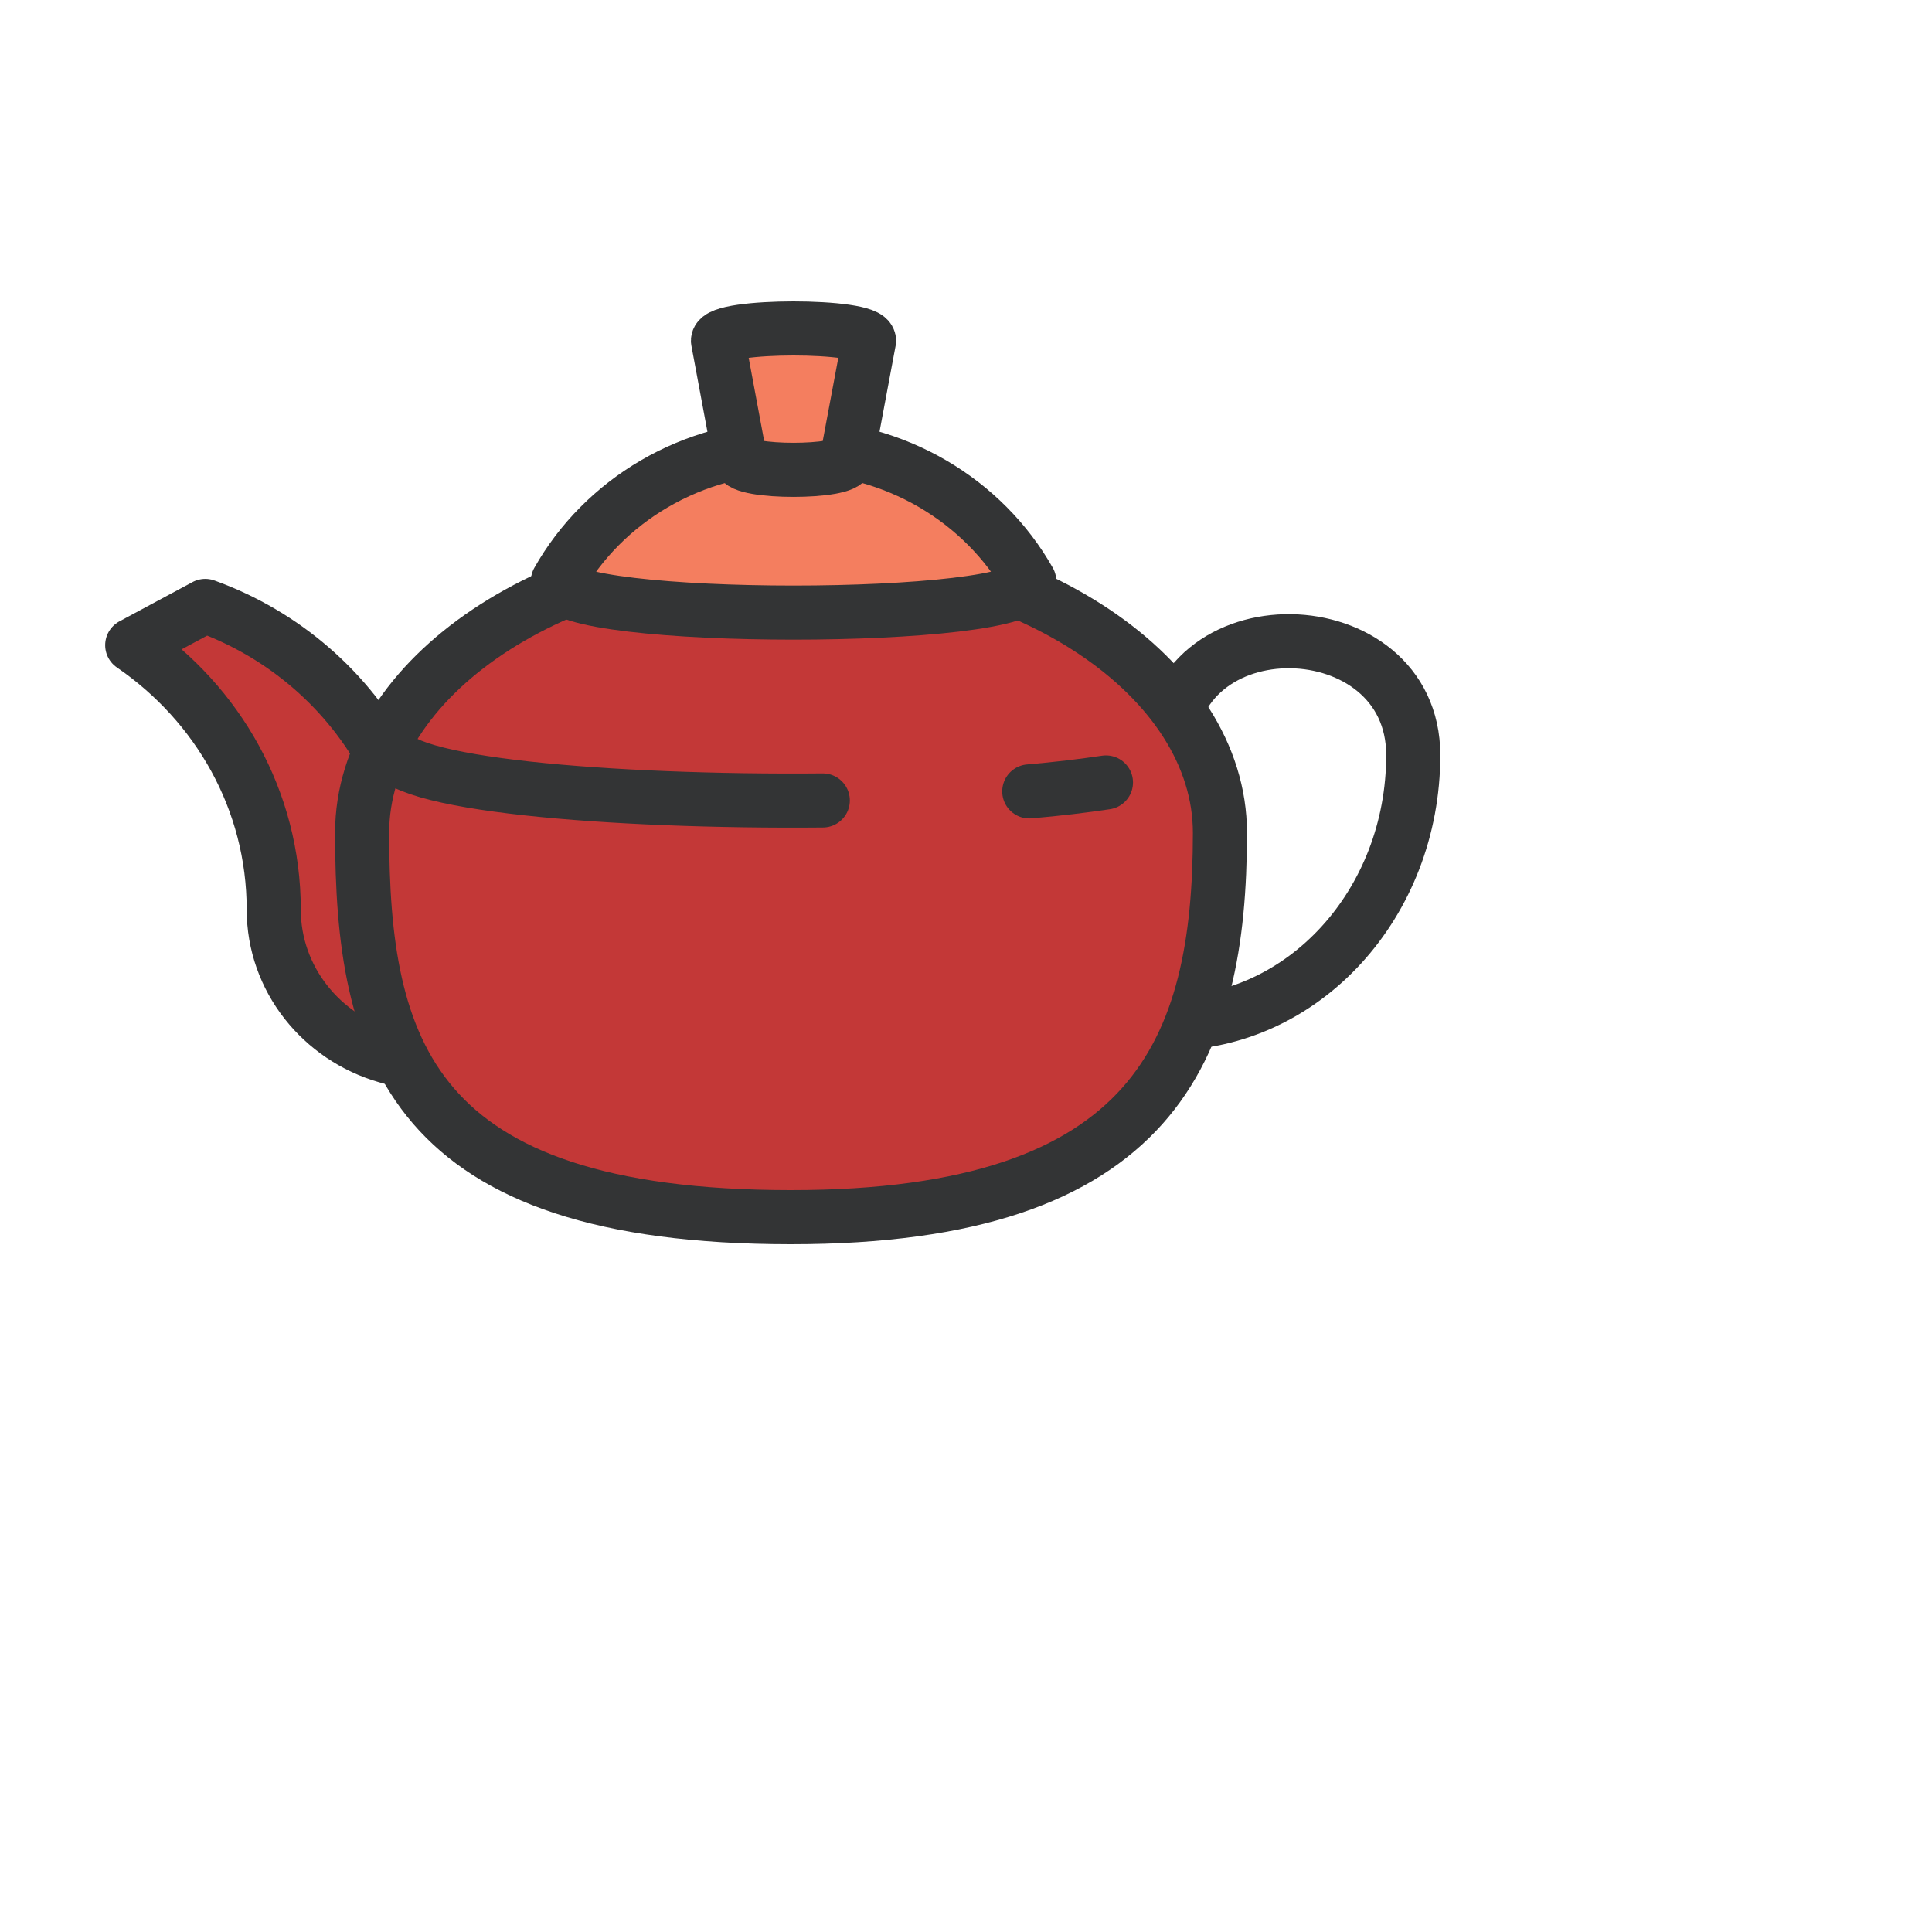
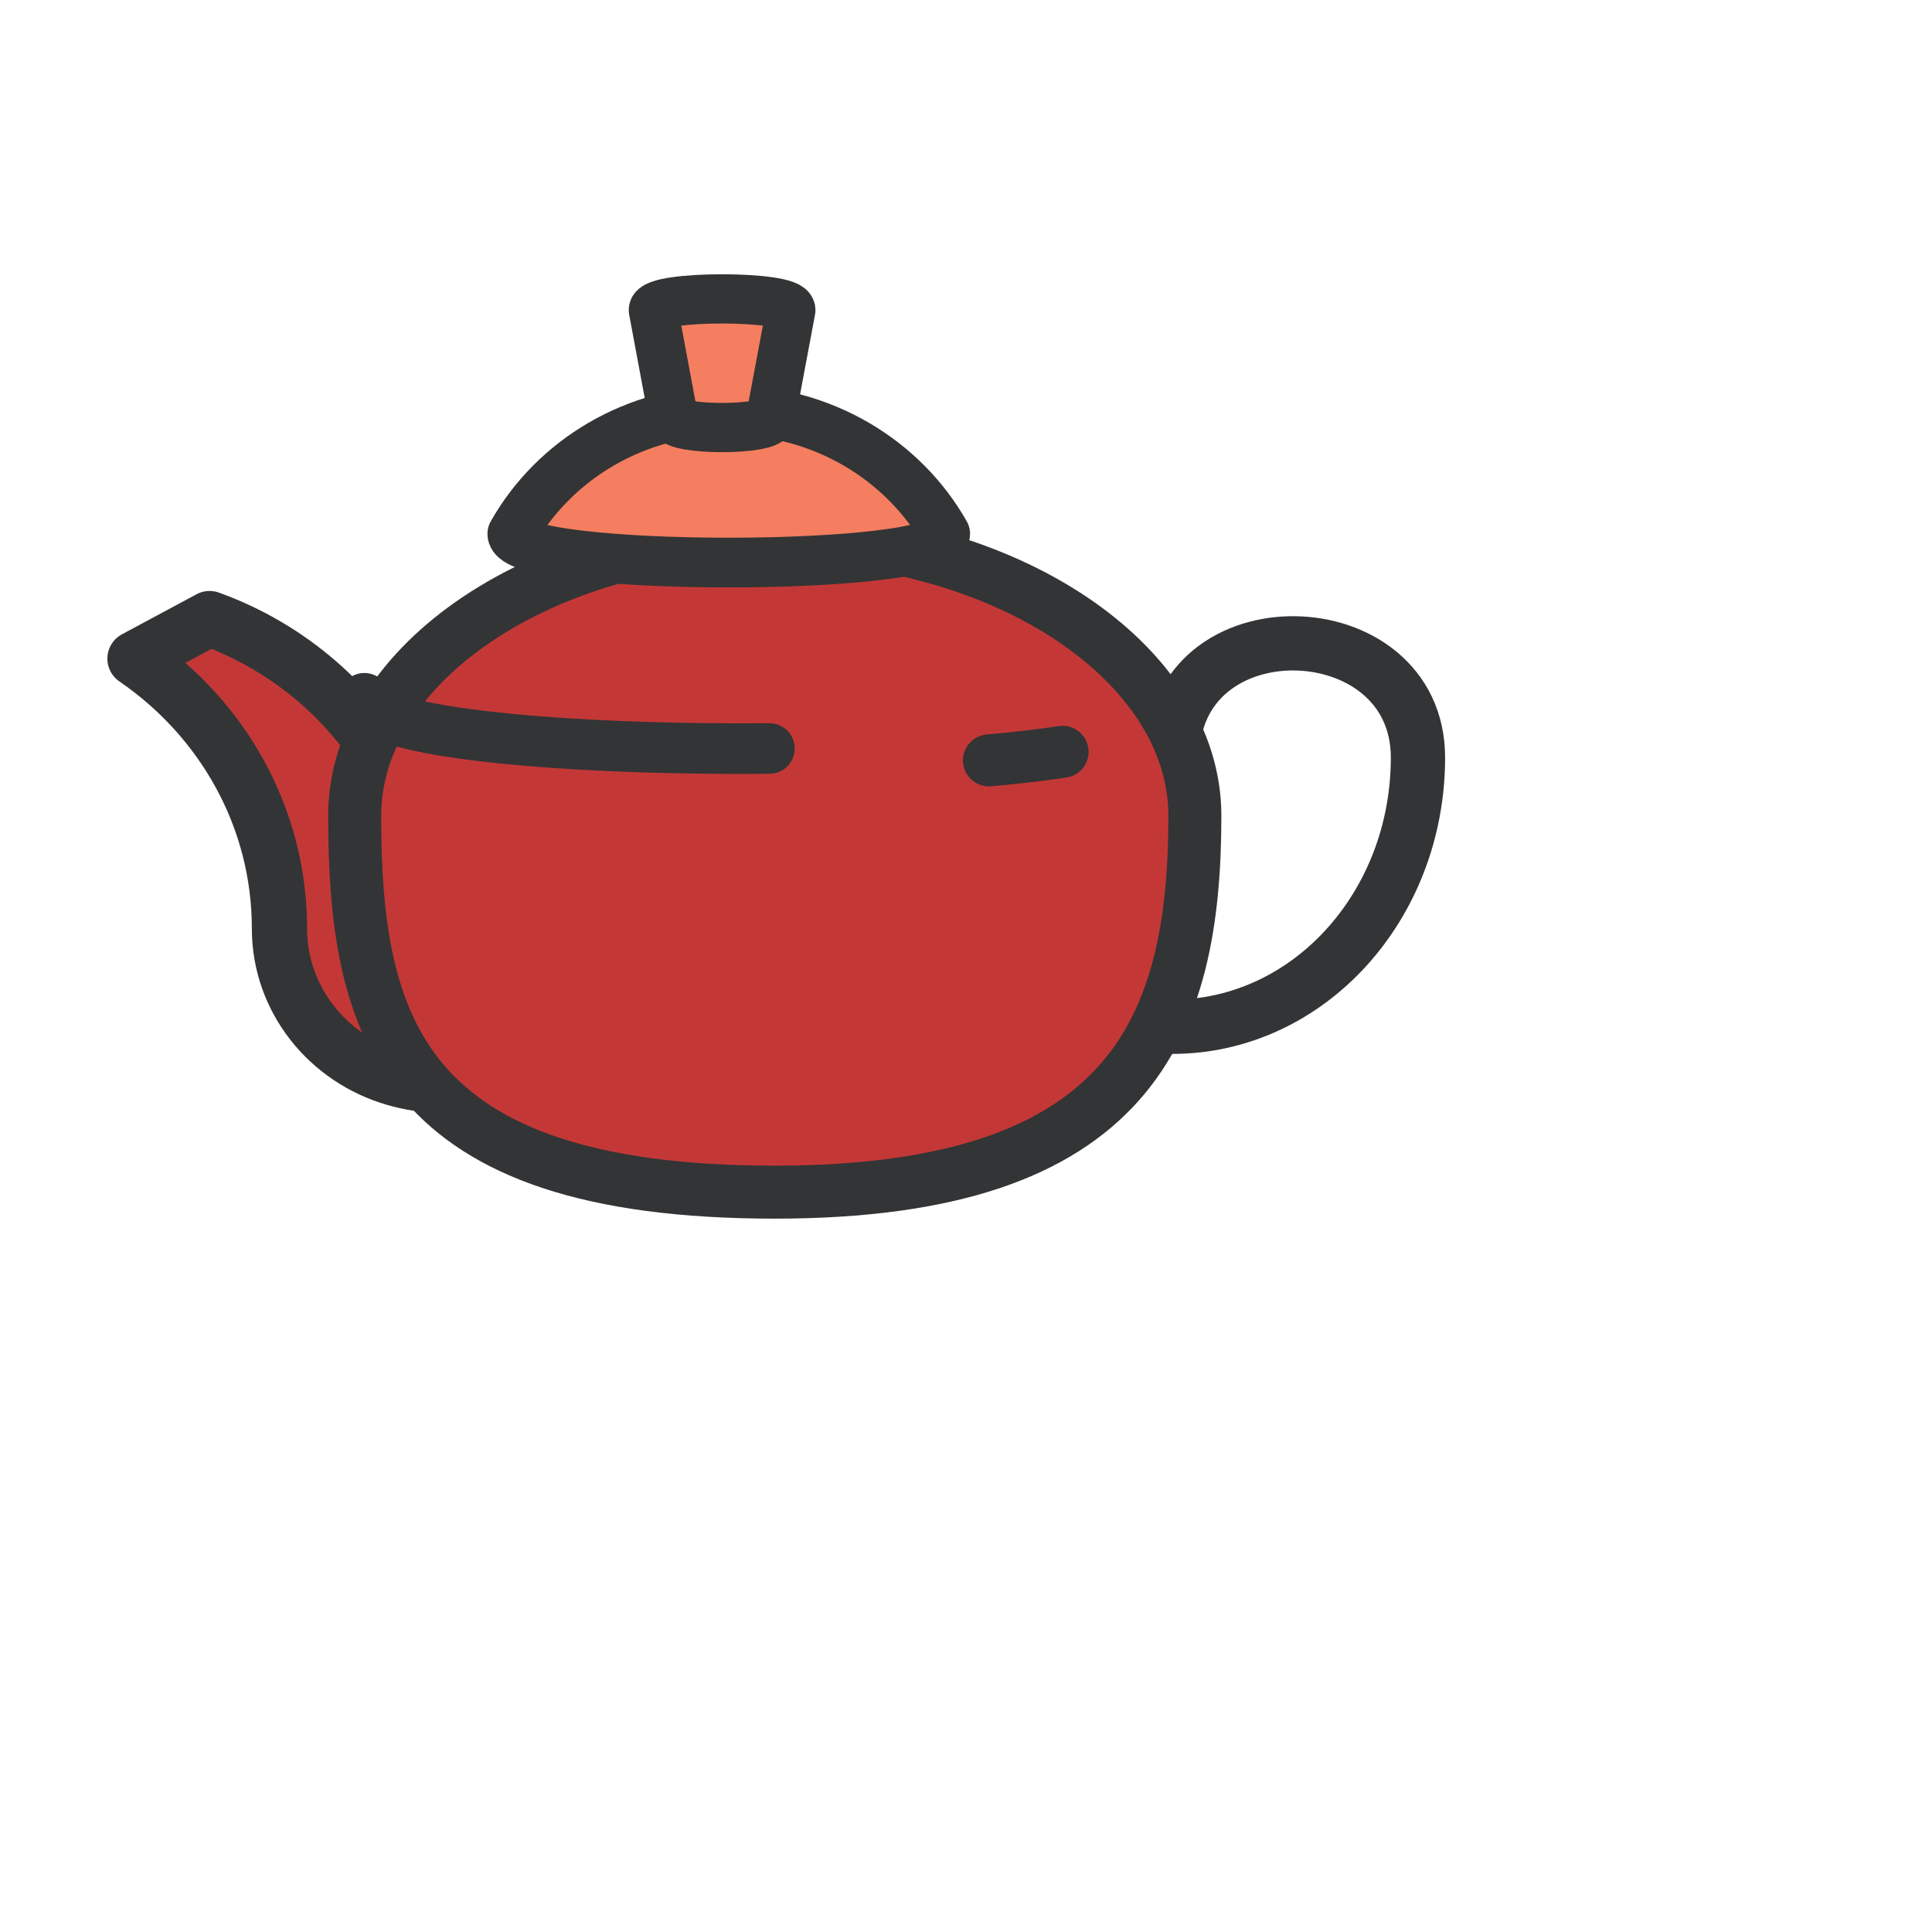
- <svg xmlns="http://www.w3.org/2000/svg" version="1.1" id="圖層_1" x="0px" y="0px" viewBox="0 0 128 128" xml:space="preserve" preserveAspectRatio="xMidYMid" width="200" height="200" style="margin-top:0px;margin-right:0px;margin-bottom:0px;margin-left:0px;display:block;shape-rendering:auto;background-position-x:0%;background-position-y:0%;background-size:auto;background-origin:padding-box;background-clip:border-box;background:scroll rgb(255, 255, 255) none  repeat;width:200px;height:200px;;animation:none">
+ <svg xmlns="http://www.w3.org/2000/svg" version="1.1" id="圖層_1" x="0px" y="0px" viewBox="0 0 128 128" xml:space="preserve" preserveAspectRatio="xMidYMid" width="200" height="200" style="margin-top:0px;margin-right:0px;margin-bottom:0px;margin-left:0px;display:block;shape-rendering:auto;background-position-x:0%;background-position-y:0%;background-size:auto;background-origin:padding-box;background-clip:border-box;background:scroll rgba(255, 255, 255, 0) none  repeat;width:200px;height:200px;;animation:none">
  <g class="ldl-scale" style="transform-origin:64px 64px;transform:matrix(0.8, 0, 0, 0.8, 0, 0);;animation:none">
    <g class="ldl-ani">
      <g class="ldl-layer">
-         <g class="ldl-ani" style="transform-box:view-box;transform:matrix(1, 0, 0, 1, 0, 0);animation-duration:1s;animation-timing-function:linear;animation-delay:-0.556s;animation-iteration-count:infinite;animation-direction:normal;animation-fill-mode:forwards;animation-play-state:paused;animation-name:animate;animation-timeline:auto;animation-range-start:normal;animation-range-end:normal;transform-origin:64px 64px;;animation:none">
+         <g class="ldl-ani" style="transform-origin:64px 64px;transform:matrix(1.03, 0, 0, 1.03, 0, 0);animation-duration:1s;animation-timing-function:linear;animation-delay:-0.556s;animation-iteration-count:infinite;animation-direction:normal;animation-fill-mode:forwards;animation-play-state:paused;animation-name:animate;animation-timeline:auto;animation-range-start:normal;animation-range-end:normal;transform-box:view-box;;animation:none">
          <path fill="none" d="z" style="stroke-width:1px;fill:none;;animation:none" />
        </g>
      </g>
      <g class="ldl-layer">
-         <g class="ldl-ani" style="transform-box:view-box;transform:matrix(1, 0, 0, 1, 0, 0);animation-duration:1s;animation-timing-function:linear;animation-delay:-0.611s;animation-iteration-count:infinite;animation-direction:normal;animation-fill-mode:forwards;animation-play-state:paused;animation-name:animate;animation-timeline:auto;animation-range-start:normal;animation-range-end:normal;transform-origin:64px 64px;;animation:none">
+         <g class="ldl-ani" style="transform-origin:64px 64px;transform:matrix(1.0209, 0, 0, 1.0209, 0, 0);animation-duration:1s;animation-timing-function:linear;animation-delay:-0.611s;animation-iteration-count:infinite;animation-direction:normal;animation-fill-mode:forwards;animation-play-state:paused;animation-name:animate;animation-timeline:auto;animation-range-start:normal;animation-range-end:normal;transform-box:view-box;;animation:none">
          <path fill="#C33837" stroke="#333435" stroke-width="4.48" stroke-linecap="round" stroke-linejoin="round" stroke-miterlimit="12.8" d="M45.17,79.62c-2.34-2.04-7.28-1.14-9.22-4.61c-2.05-3.67-1.96-8.1-3.92-11.83c-3.14-5.96-8.49-10.64-15.03-13l-6.05,3.25 c7.09,4.86,11.72,12.85,11.72,21.9c0,5.73,3.94,10.59,9.36,12.15c1.19,0.35,2.44,0.54,3.75,0.54c3.48,0,11.64-1.64,10.52-6.45 C46.11,80.69,45.71,80.08,45.17,79.62z" style="stroke-width:4.48px;fill:rgb(195, 56, 55);stroke:rgb(51, 52, 53);;animation:none" />
        </g>
      </g>
      <g class="ldl-layer">
-         <g class="ldl-ani" style="transform-box:view-box;transform:matrix(1, 0, 0, 1, 0, 0);animation-duration:1s;animation-timing-function:linear;animation-delay:-0.667s;animation-iteration-count:infinite;animation-direction:normal;animation-fill-mode:forwards;animation-play-state:paused;animation-name:animate;animation-timeline:auto;animation-range-start:normal;animation-range-end:normal;transform-origin:64px 64px;;animation:none">
+         <g class="ldl-ani" style="transform-origin:64px 64px;transform:matrix(1.00333, 0, 0, 1.00333, 0, 0);animation-duration:1s;animation-timing-function:linear;animation-delay:-0.667s;animation-iteration-count:infinite;animation-direction:normal;animation-fill-mode:forwards;animation-play-state:paused;animation-name:animate;animation-timeline:auto;animation-range-start:normal;animation-range-end:normal;transform-box:view-box;;animation:none">
          <path fill="none" stroke="#333435" stroke-width="4.48" stroke-linecap="round" stroke-linejoin="round" stroke-miterlimit="12.8" d="M96.76,62.53c0-12.86,20.28-12.28,20.28,0s-9.08,22.22-20.28,22.22" style="stroke-width:4.48px;stroke:rgb(51, 52, 53);fill:none;;animation:none" />
        </g>
      </g>
      <g class="ldl-layer">
-         <g class="ldl-ani" style="transform-box:view-box;transform:matrix(1, 0, 0, 1, 0, 0);animation-duration:1s;animation-timing-function:linear;animation-delay:-0.722s;animation-iteration-count:infinite;animation-direction:normal;animation-fill-mode:forwards;animation-play-state:paused;animation-name:animate;animation-timeline:auto;animation-range-start:normal;animation-range-end:normal;transform-origin:64px 64px;;animation:none">
+         <g class="ldl-ani" style="transform-origin:64px 64px;transform:matrix(0.979453, 0, 0, 0.979453, 0, 0);animation-duration:1s;animation-timing-function:linear;animation-delay:-0.722s;animation-iteration-count:infinite;animation-direction:normal;animation-fill-mode:forwards;animation-play-state:paused;animation-name:animate;animation-timeline:auto;animation-range-start:normal;animation-range-end:normal;transform-box:view-box;;animation:none">
          <path fill="#C33837" stroke="#333435" stroke-width="4.48" stroke-linecap="round" stroke-linejoin="round" stroke-miterlimit="12.8" d="M101.03,68.97c0,17.91-5.34,31.83-35.52,31.83c-31.58,0-35.52-13.93-35.52-31.83c0-12.85,15.9-23.65,35.52-23.65 S101.03,56.12,101.03,68.97z" style="stroke-width:4.48px;fill:rgb(195, 56, 55);stroke:rgb(51, 52, 53);;animation:none" />
        </g>
      </g>
      <g class="ldl-layer">
-         <g class="ldl-ani" style="transform-box:view-box;transform:matrix(1, 0, 0, 1, 0, 0);animation-duration:1s;animation-timing-function:linear;animation-delay:-0.778s;animation-iteration-count:infinite;animation-direction:normal;animation-fill-mode:forwards;animation-play-state:paused;animation-name:animate;animation-timeline:auto;animation-range-start:normal;animation-range-end:normal;transform-origin:64px 64px;;animation:none">
+         <g class="ldl-ani" style="transform-origin:64px 64px;transform:matrix(0.96082, 0, 0, 0.96082, 0, 0);animation-duration:1s;animation-timing-function:linear;animation-delay:-0.778s;animation-iteration-count:infinite;animation-direction:normal;animation-fill-mode:forwards;animation-play-state:paused;animation-name:animate;animation-timeline:auto;animation-range-start:normal;animation-range-end:normal;transform-box:view-box;;animation:none">
          <path fill="#C33837" stroke="#333435" stroke-width="4.48" stroke-linecap="round" stroke-linejoin="round" stroke-miterlimit="12.8" d="M85.24,65.54c2.34-0.2,4.48-0.46,6.35-0.74" style="stroke-width:4.48px;fill:rgb(195, 56, 55);stroke:rgb(51, 52, 53);;animation:none" />
        </g>
      </g>
      <g class="ldl-layer">
-         <g class="ldl-ani" style="transform-box:view-box;transform:matrix(1, 0, 0, 1, 0, 0);animation-duration:1s;animation-timing-function:linear;animation-delay:-0.833s;animation-iteration-count:infinite;animation-direction:normal;animation-fill-mode:forwards;animation-play-state:paused;animation-name:animate;animation-timeline:auto;animation-range-start:normal;animation-range-end:normal;transform-origin:64px 64px;;animation:none">
+         <g class="ldl-ani" style="transform-origin:64px 64px;transform:matrix(0.935119, 0, 0, 0.935119, 0, 0);animation-duration:1s;animation-timing-function:linear;animation-delay:-0.833s;animation-iteration-count:infinite;animation-direction:normal;animation-fill-mode:forwards;animation-play-state:paused;animation-name:animate;animation-timeline:auto;animation-range-start:normal;animation-range-end:normal;transform-box:view-box;;animation:none">
          <path fill="#C33837" stroke="#333435" stroke-width="4.48" stroke-linecap="round" stroke-linejoin="round" stroke-miterlimit="12.8" d="M32.27,61.84c0,3.12,18.38,4.61,35.87,4.45" style="stroke-width:4.48px;fill:rgb(195, 56, 55);stroke:rgb(51, 52, 53);;animation:none" />
        </g>
      </g>
      <g class="ldl-layer">
        <g class="ldl-ani">
          <g>
            <g class="ldl-layer">
-               <g class="ldl-ani" style="transform-box:view-box;transform:matrix(1, 0, 0, 1, 0, 0);animation-duration:1s;animation-timing-function:linear;animation-delay:-0.889s;animation-iteration-count:infinite;animation-direction:normal;animation-fill-mode:forwards;animation-play-state:paused;animation-name:animate;animation-timeline:auto;animation-range-start:normal;animation-range-end:normal;transform-origin:64px 64px;;animation:none">
+               <g class="ldl-ani" style="transform-origin:64px 64px;transform:matrix(0.918326, 0, 0, 0.918326, 0, 0);animation-duration:1s;animation-timing-function:linear;animation-delay:-0.889s;animation-iteration-count:infinite;animation-direction:normal;animation-fill-mode:forwards;animation-play-state:paused;animation-name:animate;animation-timeline:auto;animation-range-start:normal;animation-range-end:normal;transform-box:view-box;;animation:none">
                <path fill="#F47E5F" stroke="#333435" stroke-width="4.48" stroke-linecap="round" stroke-linejoin="round" stroke-miterlimit="12.8" d="M85.24,48.13c-3.75-6.64-11.08-11.15-19.52-11.15S49.95,41.48,46.2,48.13C46.18,51.6,85.24,51.6,85.24,48.13z" style="stroke-width:4.48px;fill:rgb(244, 126, 95);stroke:rgb(51, 52, 53);;animation:none" />
              </g>
            </g>
            <g class="ldl-layer">
-               <g class="ldl-ani" style="transform-box:view-box;transform:matrix(1, 0, 0, 1, 0, 0);animation-duration:1s;animation-timing-function:linear;animation-delay:-0.944s;animation-iteration-count:infinite;animation-direction:normal;animation-fill-mode:forwards;animation-play-state:paused;animation-name:animate;animation-timeline:auto;animation-range-start:normal;animation-range-end:normal;transform-origin:64px 64px;;animation:none">
+               <g class="ldl-ani" style="transform-origin:64px 64px;transform:matrix(0.91, 0, 0, 0.91, 0, 0);animation-duration:1s;animation-timing-function:linear;animation-delay:-0.944s;animation-iteration-count:infinite;animation-direction:normal;animation-fill-mode:forwards;animation-play-state:paused;animation-name:animate;animation-timeline:auto;animation-range-start:normal;animation-range-end:normal;transform-box:view-box;;animation:none">
                <path fill="#F47E5F" stroke="#333435" stroke-width="4.48" stroke-linecap="round" stroke-linejoin="round" stroke-miterlimit="12.8" d="M70.13,38.04c0,1.16-8.84,1.16-8.84,0l-1.83-9.82c0-1.36,12.51-1.36,12.51,0L70.13,38.04z" style="stroke-width:4.48px;fill:rgb(244, 126, 95);stroke:rgb(51, 52, 53);;animation:none" />
              </g>
            </g>
          </g>
        </g>
      </g>
      <g class="ldl-layer">
-         <g class="ldl-ani" style="transform-box:view-box;transform:matrix(1, 0, 0, 1, 0, 0);animation-duration:1s;animation-timing-function:linear;animation-delay:-1s;animation-iteration-count:infinite;animation-direction:normal;animation-fill-mode:forwards;animation-play-state:paused;animation-name:animate;animation-timeline:auto;animation-range-start:normal;animation-range-end:normal;transform-origin:64px 64px;;animation:none">
+         <g class="ldl-ani" style="transform-origin:64px 64px;transform:matrix(0.91, 0, 0, 0.91, 0, 0);animation-duration:1s;animation-timing-function:linear;animation-delay:-1s;animation-iteration-count:infinite;animation-direction:normal;animation-fill-mode:forwards;animation-play-state:paused;animation-name:animate;animation-timeline:auto;animation-range-start:normal;animation-range-end:normal;transform-box:view-box;;animation:none">
          <path fill="none" d="z" style="stroke-width:1px;fill:none;;animation:none" />
        </g>
      </g>
    </g>
  </g>
-   <STYLE type="text/css">@keyframes animate { 0.00% {animation-timing-function: cubic-bezier(0.33,0.00,0.67,0.00);transform: translate(0.00px,0.00px) rotate(0.00deg) scale(1.00, 1.00) skew(0deg, 0.00deg) ;opacity: 1.00;}50.00% {animation-timing-function: cubic-bezier(0.33,0.00,0.67,0.00);transform: translate(0.00px,0.00px) rotate(0.00deg) ;}100.00% {animation-timing-function: cubic-bezier(0.33,0.00,0.67,0.00);transform: translate(0.00px,0.00px) rotate(0.00deg) ;} }</STYLE>
+   <STYLE type="text/css">@keyframes animate { 0.00% {transform: translate(0.00px,0.00px) rotate(0.00deg) scale(0.91, 0.91) skew(0deg, 0.00deg) ;opacity: 1.00;}4.00% {transform: translate(0.00px,0.00px) rotate(0.00deg) scale(0.91, 0.91) ;}8.00% {animation-timing-function: cubic-bezier(0.69,0.60,0.35,0.27);transform: translate(0.00px,0.00px) rotate(0.00deg) scale(0.91, 0.91) ;}14.00% {transform: translate(0.00px,0.00px) rotate(0.00deg) scale(0.93, 0.93) ;}18.00% {transform: translate(0.00px,0.00px) rotate(0.00deg) scale(0.94, 0.94) ;}22.00% {animation-timing-function: cubic-bezier(0.67,0.66,0.34,0.33);transform: translate(0.00px,0.00px) rotate(0.00deg) scale(0.96, 0.96) ;}26.00% {transform: translate(0.00px,0.00px) rotate(0.00deg) scale(0.97, 0.97) ;}30.00% {transform: translate(0.00px,0.00px) rotate(0.00deg) scale(0.99, 0.99) ;}34.00% {animation-timing-function: cubic-bezier(0.65,0.71,0.32,0.38);transform: translate(0.00px,0.00px) rotate(0.00deg) scale(1.01, 1.01) ;}40.00% {animation-timing-function: cubic-bezier(0.64,0.74,0.31,0.41);transform: translate(0.00px,0.00px) rotate(0.00deg) scale(1.02, 1.02) ;}46.00% {animation-timing-function: cubic-bezier(0.60,0.91,0.23,0.63);transform: translate(0.00px,0.00px) rotate(0.00deg) scale(1.03, 1.03) ;}50.00% {transform: translate(0.00px,0.00px) rotate(0.00deg) scale(1.03, 1.03) ;}54.00% {transform: translate(0.00px,0.00px) rotate(0.00deg) scale(1.03, 1.03) ;}58.00% {animation-timing-function: cubic-bezier(0.69,0.60,0.35,0.27);transform: translate(0.00px,0.00px) rotate(0.00deg) scale(1.03, 1.03) ;}64.00% {transform: translate(0.00px,0.00px) rotate(0.00deg) scale(1.01, 1.01) ;}68.00% {transform: translate(0.00px,0.00px) rotate(0.00deg) scale(1.00, 1.00) ;}72.00% {animation-timing-function: cubic-bezier(0.67,0.66,0.34,0.33);transform: translate(0.00px,0.00px) rotate(0.00deg) scale(0.98, 0.98) ;}76.00% {animation-timing-function: cubic-bezier(0.66,0.68,0.33,0.35);transform: translate(0.00px,0.00px) rotate(0.00deg) scale(0.97, 0.97) ;}82.00% {animation-timing-function: cubic-bezier(0.65,0.71,0.32,0.38);transform: translate(0.00px,0.00px) rotate(0.00deg) scale(0.94, 0.94) ;}88.00% {animation-timing-function: cubic-bezier(0.65,0.73,0.31,0.40);transform: translate(0.00px,0.00px) rotate(0.00deg) scale(0.92, 0.92) ;}94.00% {animation-timing-function: cubic-bezier(0.63,0.80,0.28,0.48);transform: translate(0.00px,0.00px) rotate(0.00deg) scale(0.91, 0.91) ;}100.00% {animation-timing-function: cubic-bezier(0.63,0.80,0.28,0.48);transform: translate(0.00px,0.00px) rotate(0.00deg) scale(0.91, 0.91) ;} }</STYLE>
</svg>
